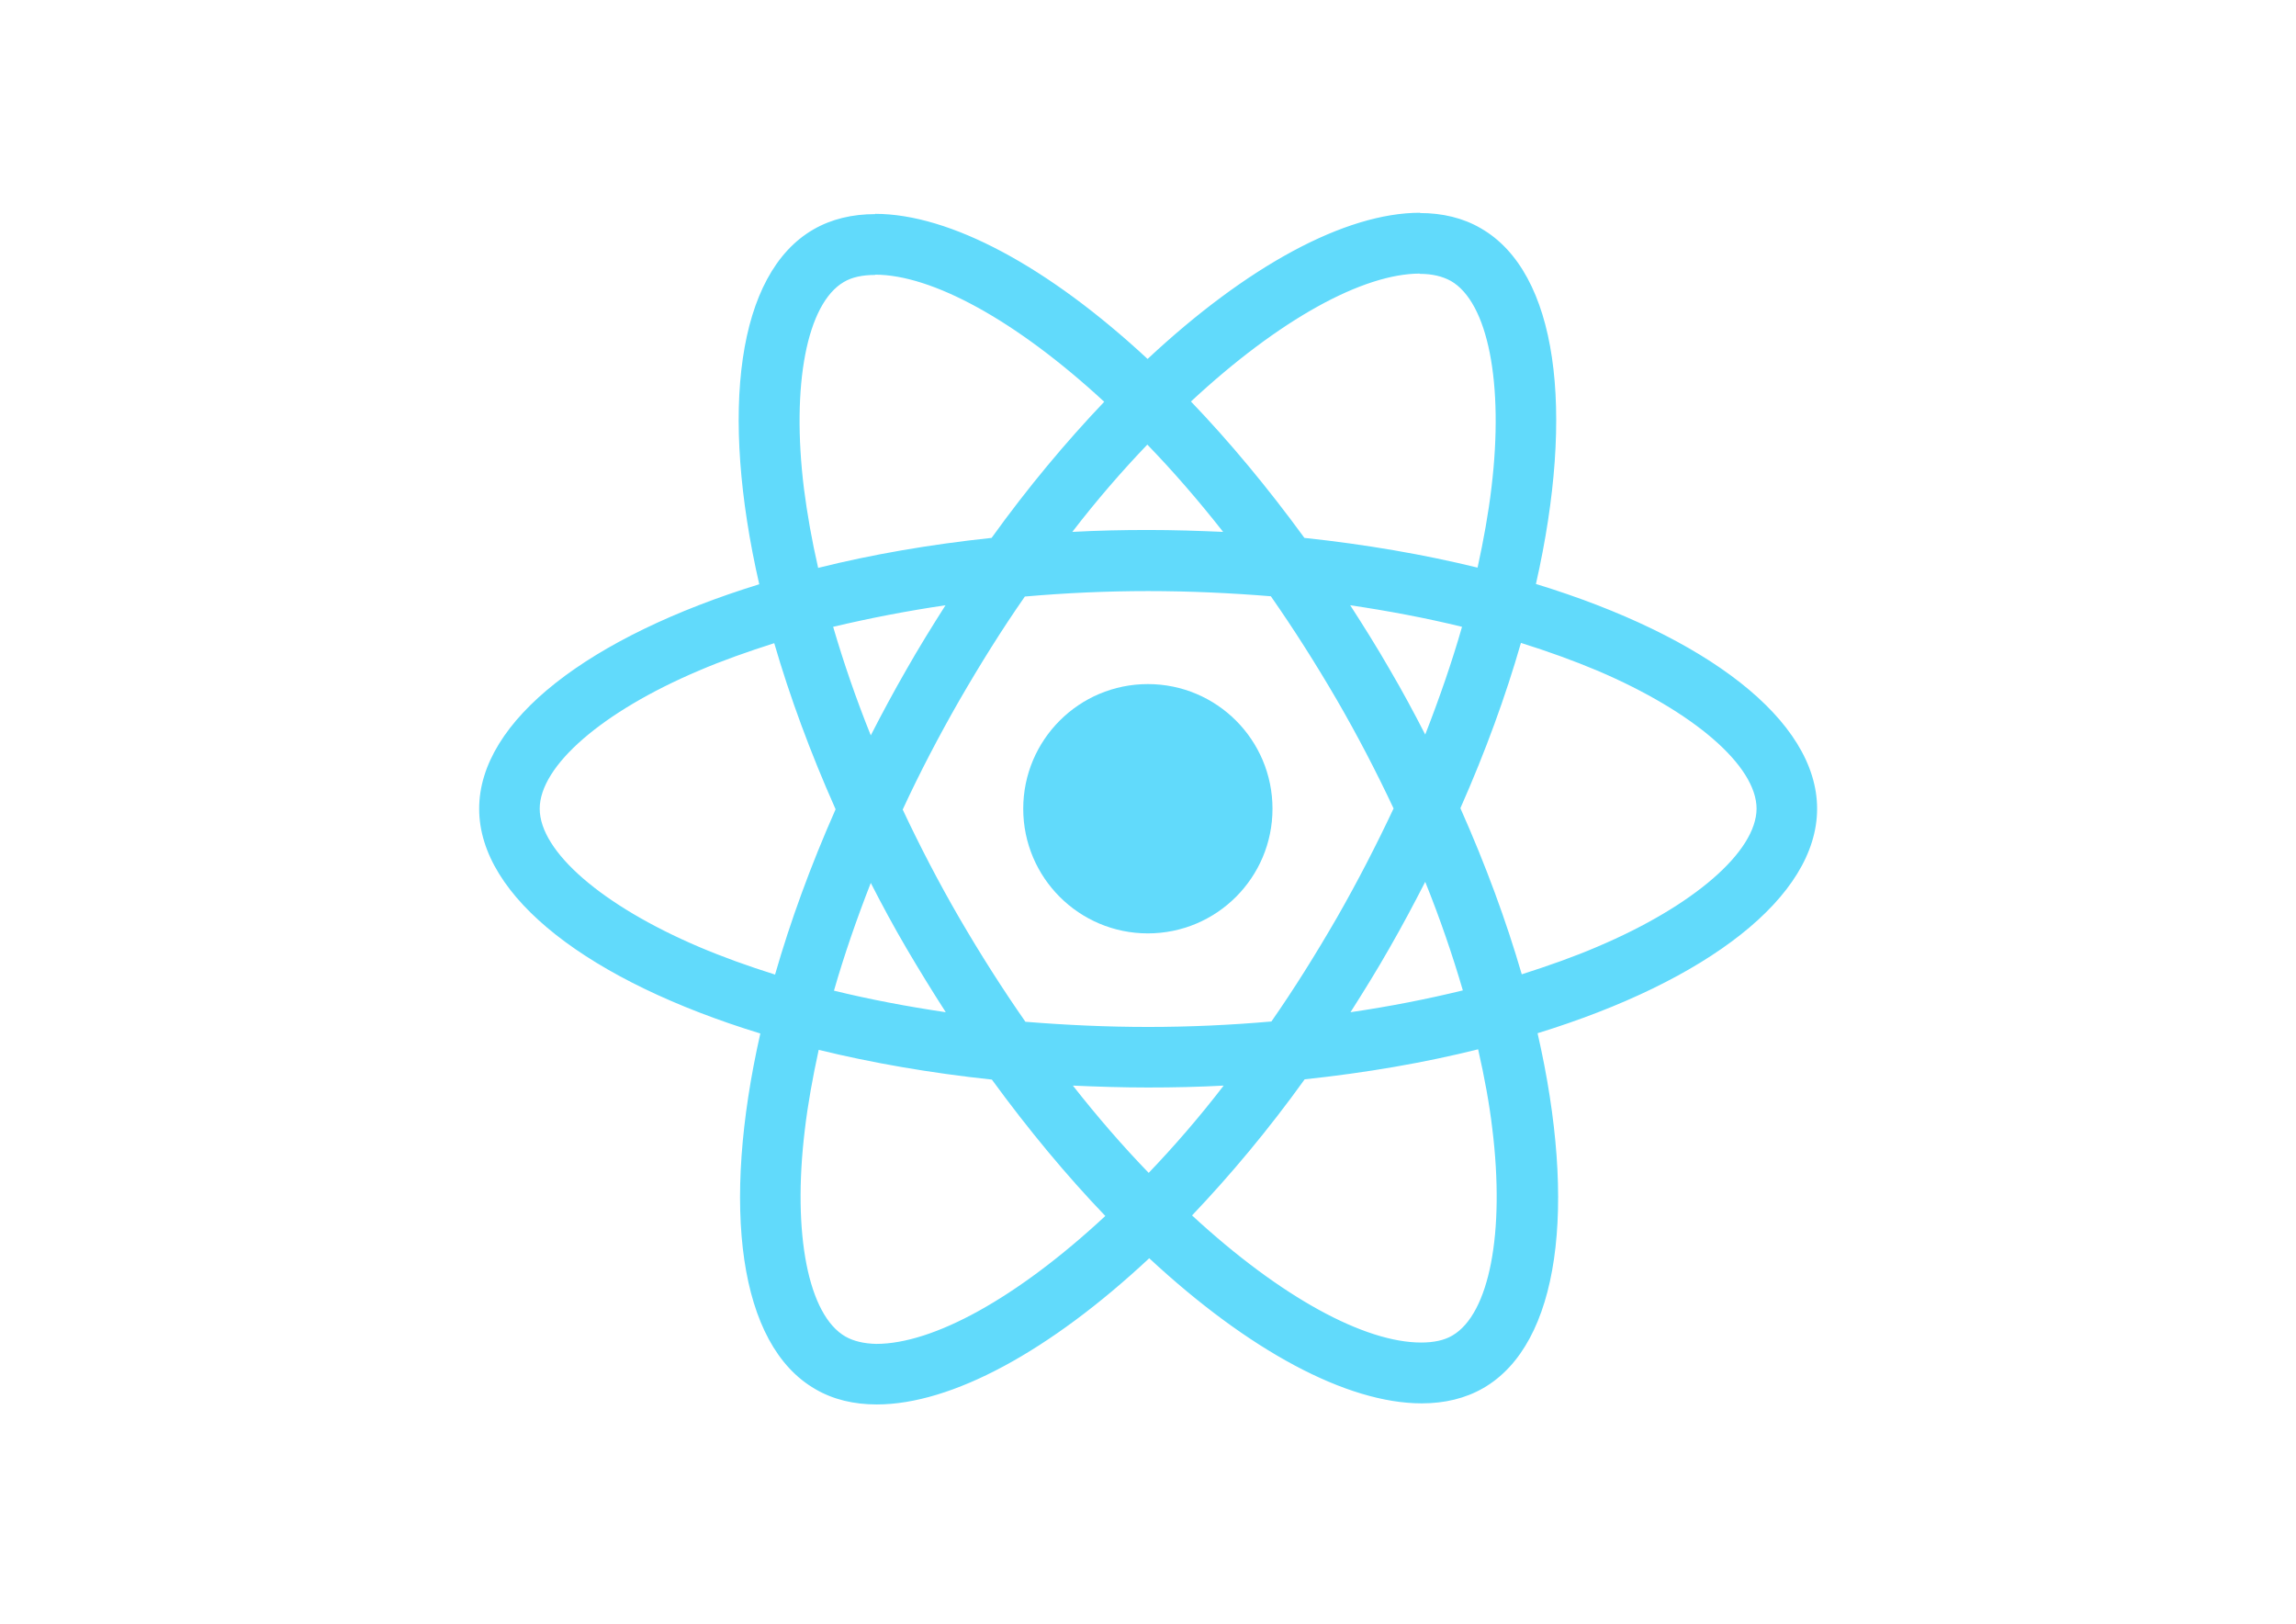
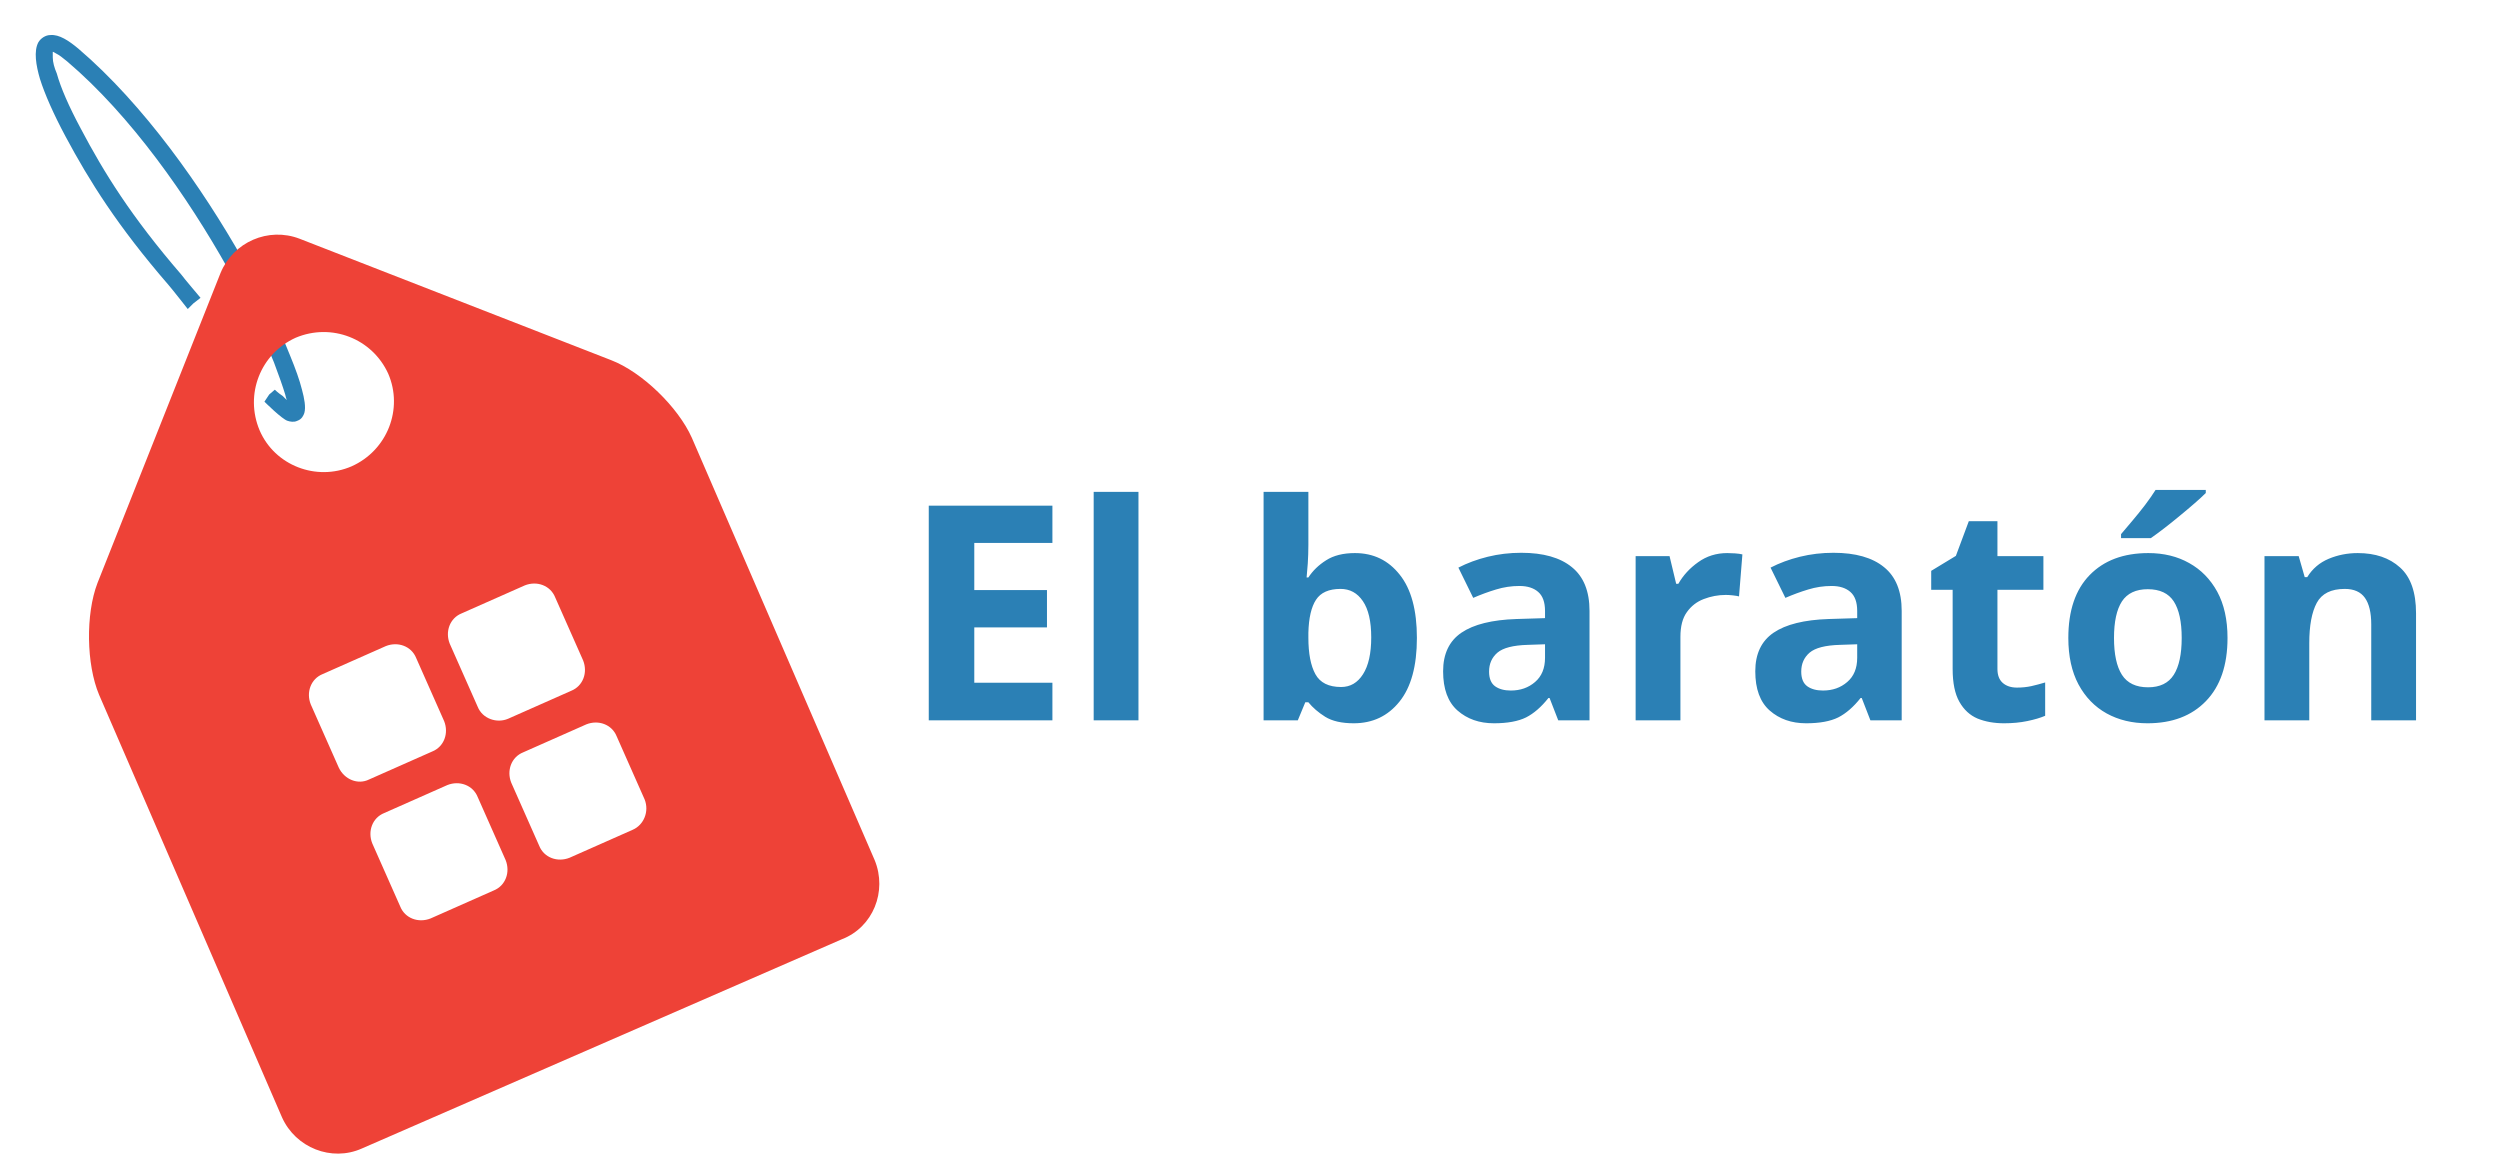
- <svg xmlns="http://www.w3.org/2000/svg" viewBox="0 0 841.9 595.3">
-   <g fill="#61DAFB">
-     <path d="M666.3 296.5c0-32.5-40.7-63.3-103.1-82.4 14.4-63.6 8-114.2-20.2-130.4-6.5-3.8-14.1-5.6-22.4-5.6v22.3c4.6 0 8.3.9 11.4 2.6 13.6 7.8 19.5 37.5 14.9 75.7-1.1 9.4-2.9 19.3-5.1 29.4-19.6-4.8-41-8.5-63.5-10.9-13.5-18.5-27.5-35.3-41.6-50 32.6-30.3 63.2-46.9 84-46.9V78c-27.5 0-63.5 19.6-99.9 53.6-36.4-33.8-72.4-53.2-99.9-53.2v22.3c20.7 0 51.4 16.5 84 46.6-14 14.7-28 31.4-41.3 49.9-22.6 2.4-44 6.1-63.6 11-2.3-10-4-19.7-5.2-29-4.7-38.2 1.1-67.9 14.6-75.8 3-1.8 6.9-2.6 11.5-2.6V78.5c-8.4 0-16 1.8-22.6 5.6-28.1 16.2-34.4 66.7-19.9 130.1-62.2 19.2-102.7 49.9-102.7 82.3 0 32.5 40.7 63.3 103.1 82.4-14.4 63.6-8 114.2 20.2 130.4 6.5 3.8 14.1 5.6 22.5 5.6 27.5 0 63.5-19.6 99.9-53.6 36.4 33.8 72.4 53.2 99.9 53.2 8.4 0 16-1.8 22.6-5.6 28.1-16.2 34.4-66.7 19.9-130.1 62-19.1 102.5-49.9 102.5-82.3zm-130.2-66.7c-3.7 12.9-8.3 26.2-13.5 39.5-4.1-8-8.4-16-13.1-24-4.6-8-9.5-15.8-14.4-23.4 14.2 2.1 27.9 4.7 41 7.9zm-45.8 106.5c-7.8 13.5-15.8 26.3-24.1 38.2-14.9 1.3-30 2-45.2 2-15.1 0-30.2-.7-45-1.9-8.3-11.9-16.4-24.6-24.2-38-7.6-13.1-14.5-26.4-20.8-39.8 6.2-13.4 13.2-26.8 20.7-39.9 7.8-13.5 15.8-26.3 24.1-38.2 14.9-1.3 30-2 45.2-2 15.1 0 30.2.7 45 1.9 8.3 11.9 16.4 24.6 24.2 38 7.6 13.1 14.5 26.4 20.8 39.8-6.3 13.4-13.2 26.8-20.7 39.9zm32.3-13c5.4 13.4 10 26.8 13.8 39.8-13.1 3.2-26.9 5.9-41.2 8 4.9-7.7 9.8-15.6 14.4-23.7 4.6-8 8.9-16.1 13-24.1zM421.2 430c-9.3-9.6-18.6-20.3-27.8-32 9 .4 18.2.7 27.5.7 9.4 0 18.7-.2 27.8-.7-9 11.7-18.3 22.4-27.5 32zm-74.4-58.9c-14.2-2.1-27.9-4.7-41-7.9 3.7-12.9 8.3-26.2 13.5-39.5 4.1 8 8.4 16 13.1 24 4.7 8 9.5 15.8 14.4 23.4zM420.7 163c9.3 9.6 18.6 20.3 27.8 32-9-.4-18.2-.7-27.5-.7-9.4 0-18.7.2-27.8.7 9-11.7 18.3-22.4 27.5-32zm-74 58.9c-4.9 7.7-9.8 15.6-14.4 23.7-4.6 8-8.9 16-13 24-5.4-13.4-10-26.8-13.8-39.8 13.1-3.1 26.9-5.8 41.2-7.9zm-90.5 125.2c-35.4-15.1-58.3-34.9-58.3-50.6 0-15.7 22.9-35.6 58.3-50.6 8.6-3.7 18-7 27.7-10.1 5.7 19.6 13.2 40 22.5 60.9-9.2 20.8-16.6 41.1-22.2 60.6-9.9-3.1-19.3-6.5-28-10.2zM310 490c-13.6-7.8-19.5-37.5-14.9-75.7 1.1-9.4 2.9-19.3 5.1-29.4 19.6 4.8 41 8.5 63.5 10.9 13.5 18.5 27.5 35.3 41.6 50-32.6 30.3-63.2 46.9-84 46.9-4.5-.1-8.3-1-11.3-2.7zm237.2-76.2c4.7 38.2-1.1 67.9-14.6 75.8-3 1.8-6.9 2.6-11.5 2.6-20.7 0-51.4-16.5-84-46.6 14-14.7 28-31.4 41.3-49.9 22.6-2.4 44-6.1 63.6-11 2.3 10.1 4.1 19.8 5.2 29.1zm38.5-66.7c-8.6 3.7-18 7-27.7 10.1-5.7-19.6-13.2-40-22.5-60.9 9.2-20.8 16.6-41.1 22.2-60.6 9.9 3.1 19.3 6.5 28.1 10.2 35.4 15.1 58.3 34.9 58.3 50.6-.1 15.7-23 35.6-58.4 50.6zM320.8 78.4z" />
-     <circle cx="420.9" cy="296.5" r="45.7" />
-     <path d="M520.5 78.1z" />
+ <svg xmlns="http://www.w3.org/2000/svg" version="1.1" preserveAspectRatio="xMidYMid meet" viewBox="466 324 266 125">
+   <g data-item-type="text" data-item="Business" id="logo__item--business" class="logo__item">
+     <g class="logo__item__inner" transform="translate(561.9453 400.6445) scale(1 1) rotate(0 0 0)">
+       <text data-part-id="logo__item--business" dy="0" dominant-baseline="auto" alignment-baseline="auto" font-family="Montserrat" font-size="32px" fill="#2B80B5" letter-spacing="0" font-weight="bold" font-style="normal" data-font-family="Montserrat" data-font-weight="bold" data-font-style="normal" data-ttf-url="/builder_assets/fontsttf/font-montserrat-bold-normal.ttf">El baratón</text>
+     </g>
+   </g>
+   <g data-item-type="image" data-item="Image" data-logo-item="" id="logo__item--logo_0" class="logo__item">
+     <g class="logo__item__inner" transform="translate(451.2181 324.5) scale(0.8498583 0.8498583) rotate(0 0 0)">
+       <g>
+         <g>
+           <g>
+             <g>
+               <g>
+                 <g>
+                   <g>
+                     <path fill-rule="evenodd" clip-rule="evenodd" fill="#2B80B5" d="M55.5,51.1c0.2-0.7,0-1.8-0.3-2.9c-0.3-1.2-0.8-2.6-1.5-4.3         c-1.3-3.3-3.4-7.5-5.9-12c-5.1-9-12.4-19.4-20.6-26.4c-1.2-1-2.4-1.8-3.5-1.7c-0.6,0-1.2,0.4-1.5,0.9         c-0.6,1.1-0.3,2.9,0.2,4.6c0.6,1.9,1.7,4.4,3.2,7.2c3,5.6,6.5,11.2,12.9,18.6c0.2,0.2,2.4,3,2.4,3l0.7-0.7l0.9-0.7         c0,0-2.2-2.6-2.4-2.9c-6.3-7.3-9.7-12.8-12.6-18.3c-1.5-2.8-2.5-5.1-3-6.9C24.2,7.9,24,7.2,24,6.6c0-0.3,0-0.5,0-0.6l0-0.1         c0.1,0,0.2,0.1,0.4,0.2c0.4,0.2,0.8,0.5,1.4,1c8,6.8,15.1,17,20.1,25.9c2.5,4.4,4.5,8.6,5.8,11.8c0.6,1.6,1.1,3,1.4,4         c0,0.1,0.1,0.3,0.1,0.4l0.1,0.3l-0.2-0.2c-0.1-0.1-0.2-0.2-0.3-0.3c-0.6-0.4-1-0.8-1-0.8l-0.7,0.6l-0.6,0.9         c0,0,2.2,2.2,2.9,2.4c0.3,0.1,0.8,0.2,1.2,0C55.2,51.9,55.4,51.4,55.5,51.1L55.5,51.1z" data-part-id="logo__item--logo_0__0" />
+                   </g>
+                 </g>
+               </g>
+             </g>
+           </g>
+         </g>
+         <g>
+           <g>
+             <g>
+               <g>
+                 <g>
+                   <g>
+                     <g>
+                       <path fill="none" d="M61.5,57.8c4.5-1.9,6.5-7.1,4.6-11.6c-1.9-4.5-7.1-6.5-11.6-4.5c-4.4,1.9-6.5,7.1-4.5,11.6          C51.8,57.7,57,59.7,61.5,57.8z" data-part-id="logo__item--logo_0__1" />
+                     </g>
+                   </g>
+                 </g>
+               </g>
+             </g>
+           </g>
+           <g>
+             <g>
+               <g>
+                 <g>
+                   <g>
+                     <g>
+                       <path fill="#EE4237" d="M126.9,107.1l-22.9-52.9c-1.7-3.8-6.2-8.2-10.1-9.7L54.9,29.3c-3.9-1.5-8.3,0.4-9.9,4.3L29.6,72.4          c-1.5,3.9-1.4,10.2,0.2,14l22.9,52.9c1.7,3.8,6.2,5.6,10,3.9l60.1-26.2C126.7,115.5,128.5,111,126.9,107.1z M49.9,53.3          c-1.9-4.5,0.1-9.6,4.5-11.6c4.5-1.9,9.6,0.1,11.6,4.5c1.9,4.4-0.1,9.6-4.6,11.6C57,59.7,51.8,57.7,49.9,53.3z M59.8,95.5          l-3.5-7.9c-0.6-1.5,0-3.2,1.5-3.8l7.9-3.5c1.5-0.6,3.2,0,3.8,1.5l3.5,7.9c0.6,1.5,0,3.2-1.5,3.8L63.6,97          C62.2,97.7,60.5,97,59.8,95.5z M79.2,110.9l-7.9,3.5c-1.5,0.6-3.2,0-3.8-1.5L64,105c-0.6-1.5,0-3.2,1.5-3.8l7.9-3.5          c1.5-0.6,3.2,0,3.8,1.5l3.5,7.9C81.3,108.6,80.7,110.3,79.2,110.9z M77.2,87.9L73.7,80c-0.6-1.5,0-3.2,1.5-3.8l7.9-3.5          c1.5-0.6,3.2,0,3.8,1.5l3.5,7.9c0.6,1.5,0,3.2-1.5,3.8L81,89.4C79.6,90,77.8,89.4,77.2,87.9z M96.6,103.3l-7.9,3.5          c-1.5,0.6-3.2,0-3.8-1.5l-3.5-7.9c-0.6-1.5,0-3.2,1.5-3.8l7.9-3.5c1.5-0.6,3.2,0,3.8,1.5l3.5,7.9          C98.7,101,98,102.7,96.6,103.3z" data-part-id="logo__item--logo_0__2" />
+                     </g>
+                   </g>
+                 </g>
+               </g>
+             </g>
+           </g>
+         </g>
+       </g>
+     </g>
  </g>
</svg>
